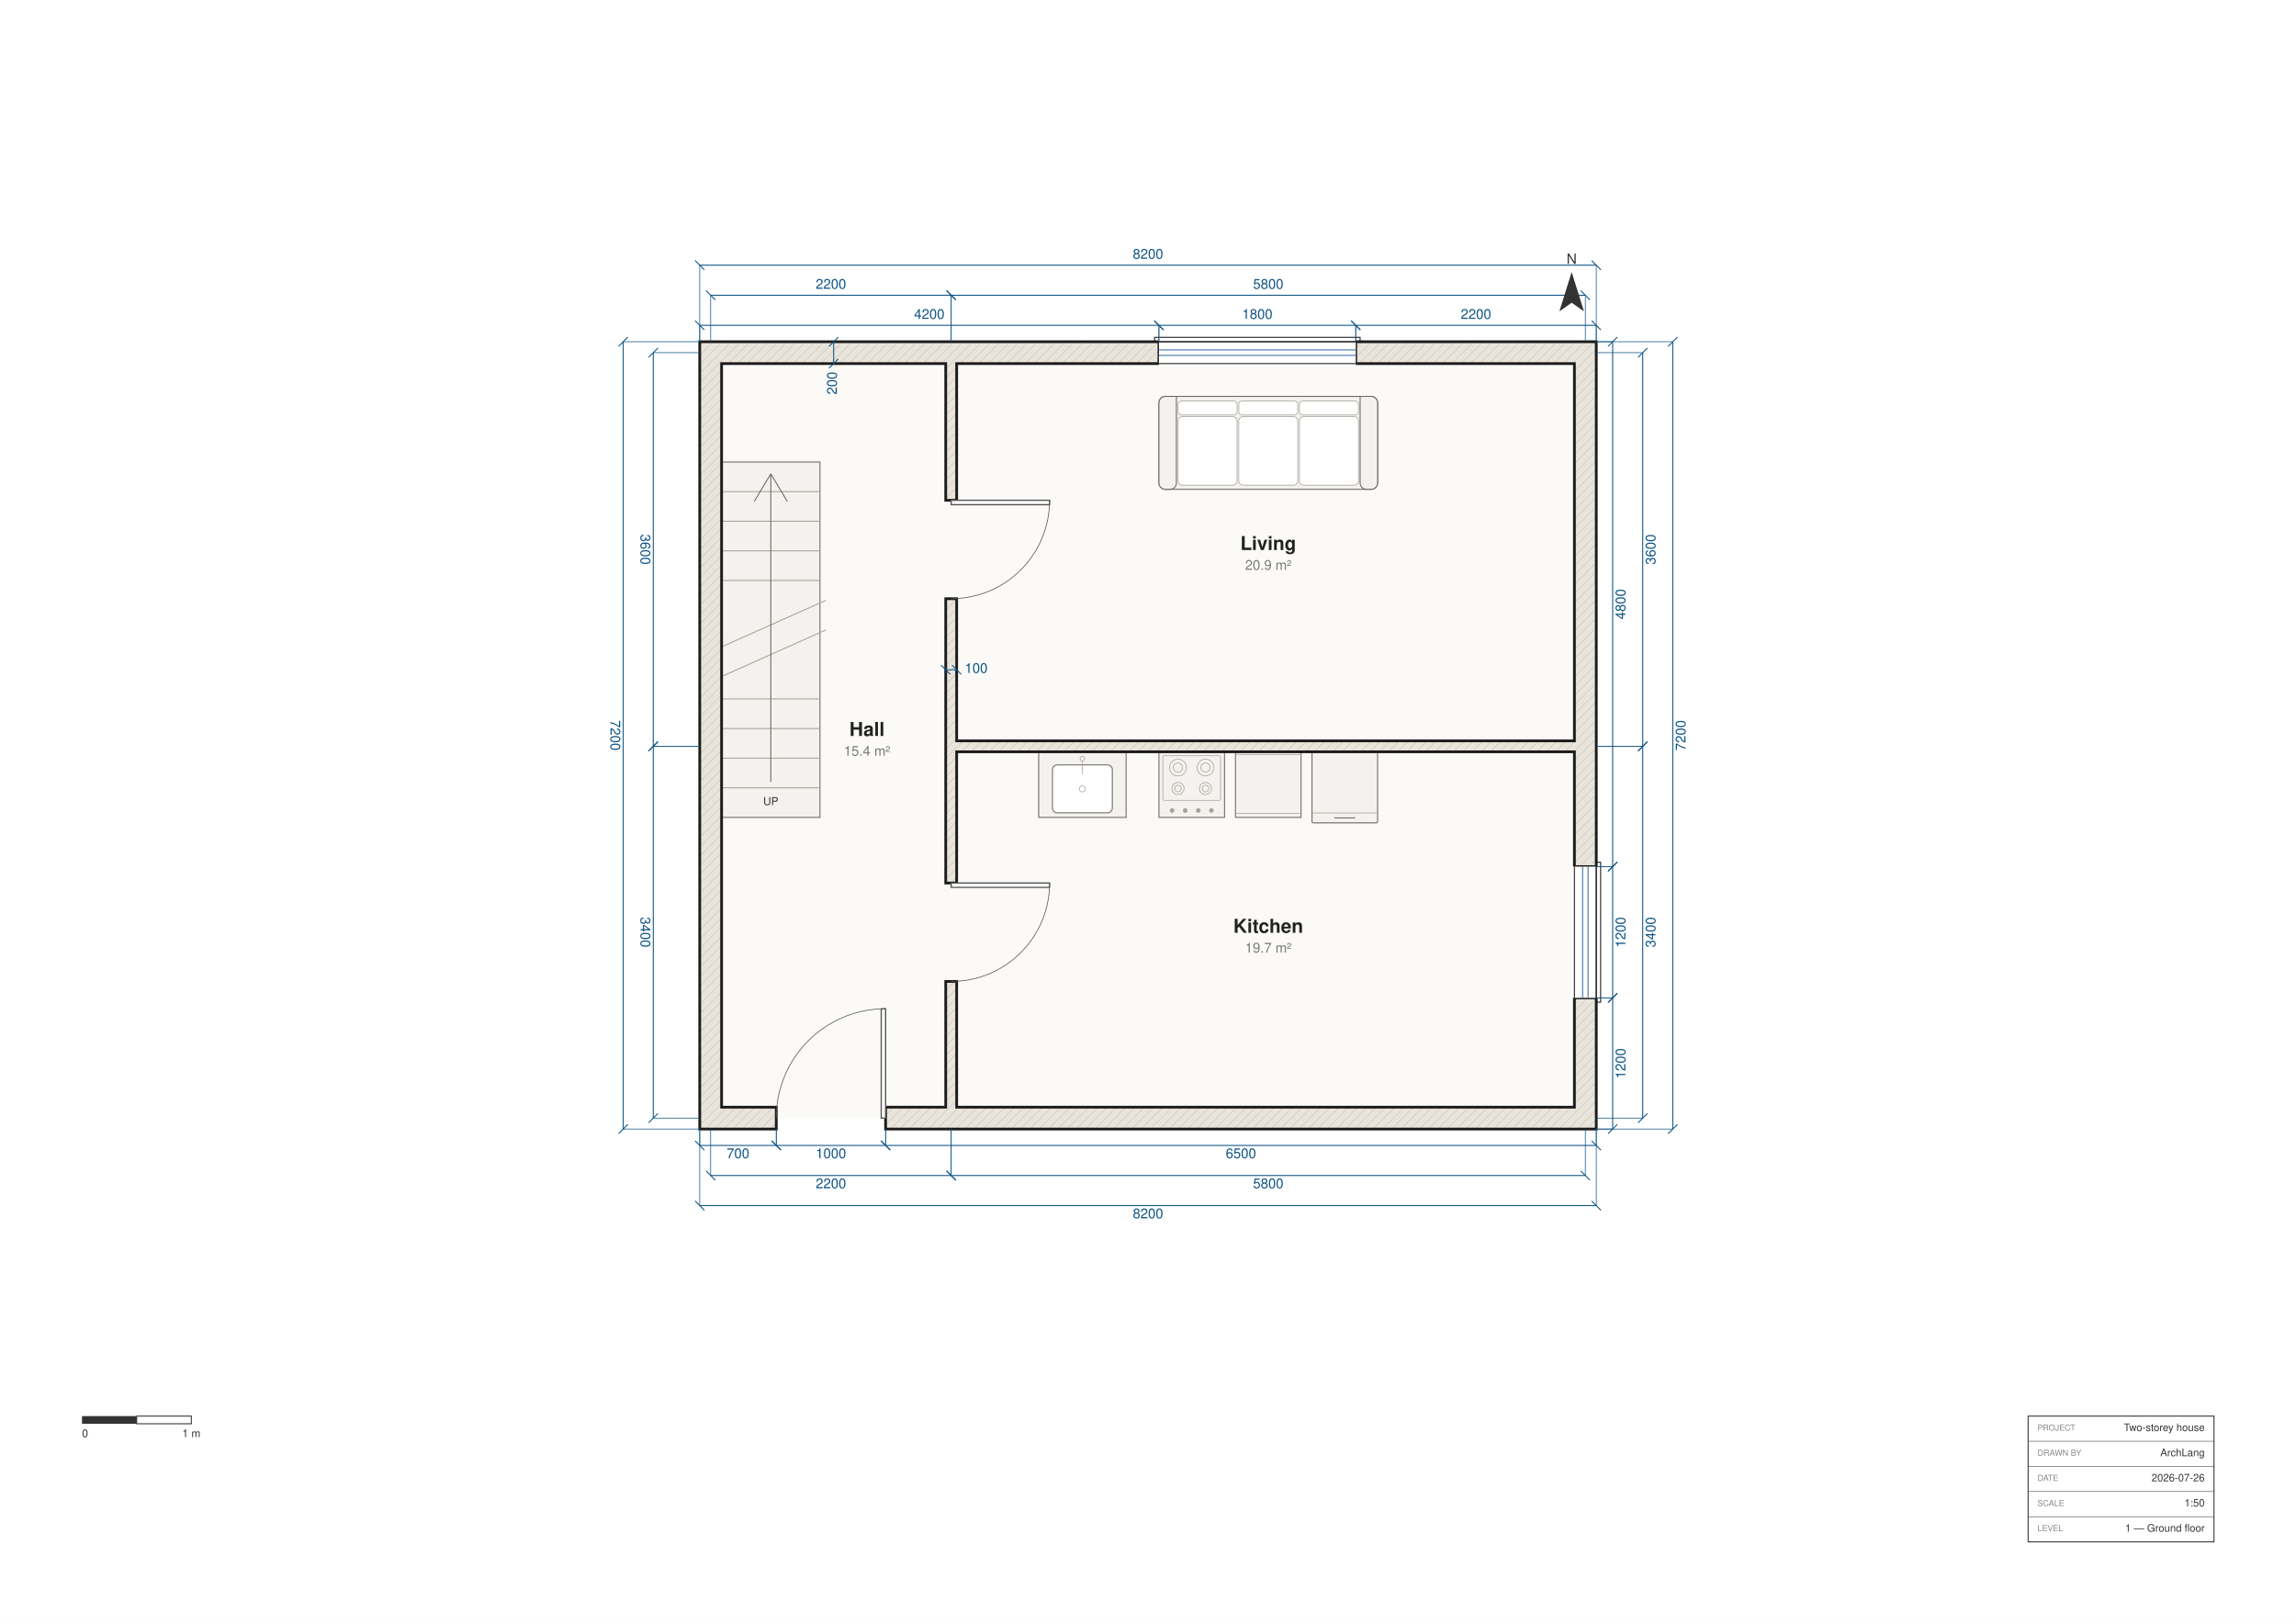
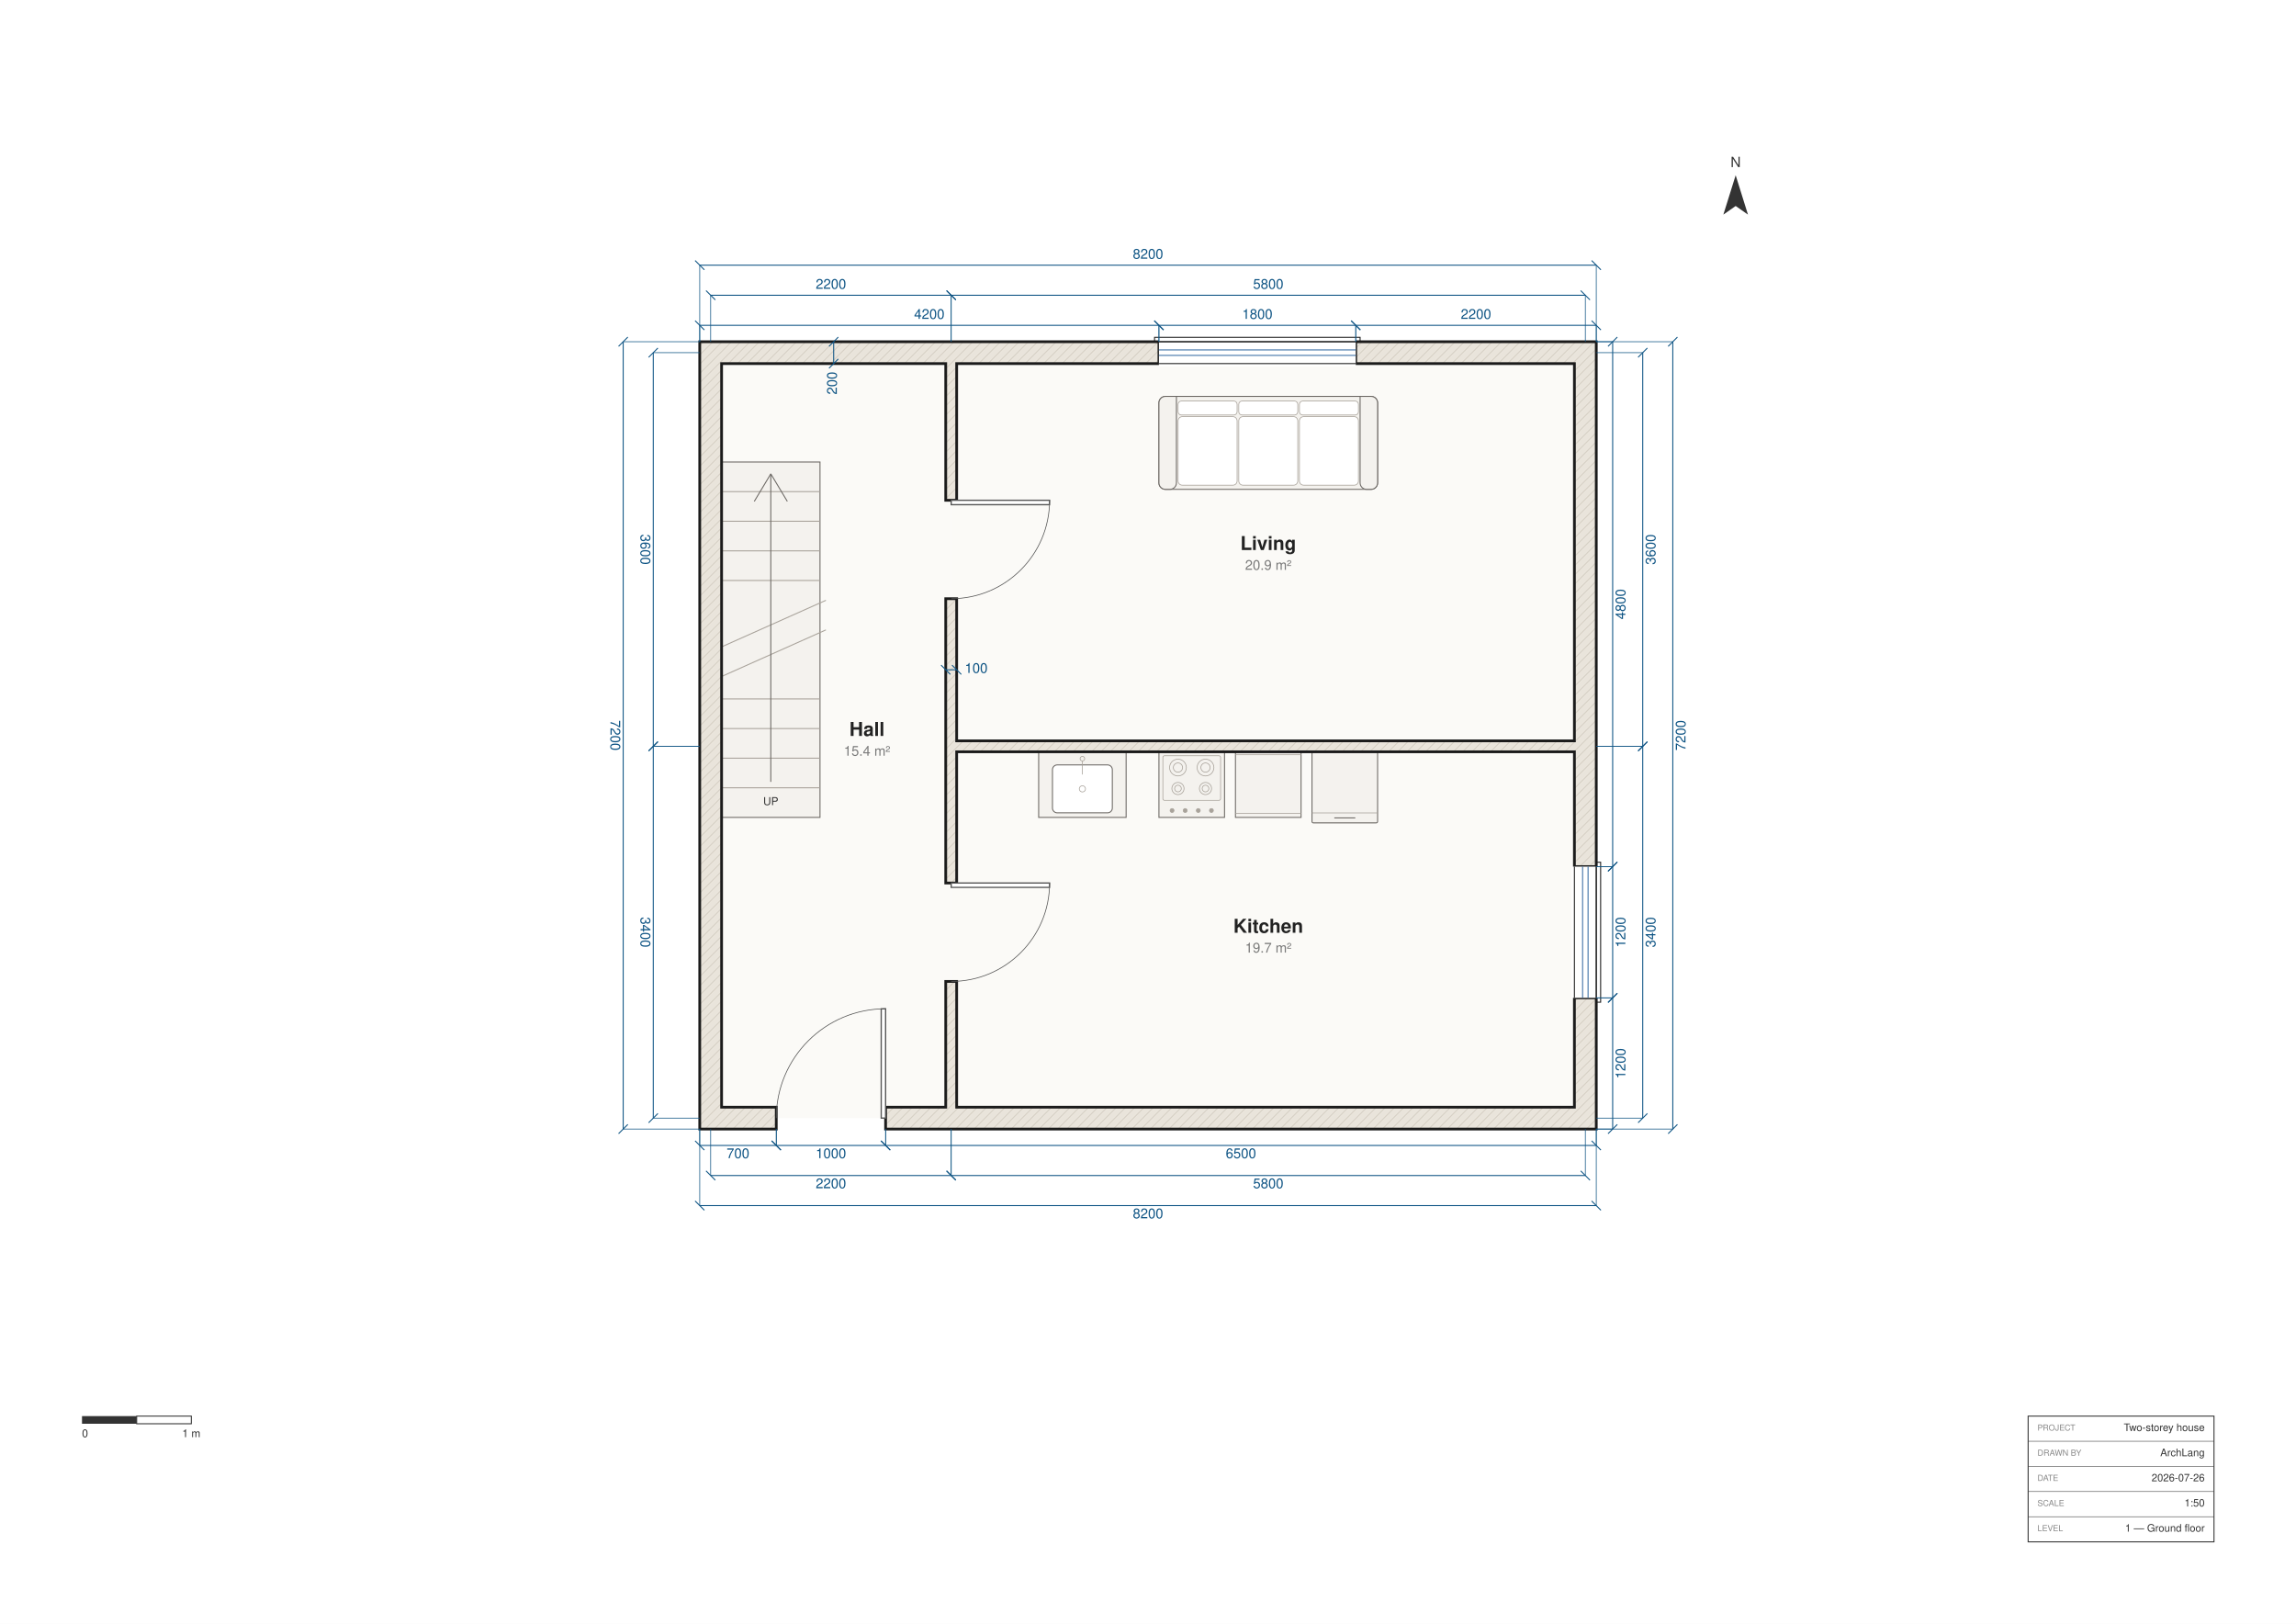
<svg xmlns="http://www.w3.org/2000/svg" width="420mm" height="297mm" viewBox="-6500 -3225 21000 14850" font-family="Helvetica, Arial, sans-serif">
  <defs>
    <pattern id="poche" patternUnits="userSpaceOnUse" width="60" height="60" patternTransform="rotate(45)">
      <rect width="60" height="60" fill="#e9e4db" />
      <line x1="0" y1="0" x2="0" y2="60" stroke="#b9b1a4" stroke-width="6.3" />
    </pattern>
  </defs>
  <rect x="-6500" y="-3225" width="21000" height="14850" fill="#ffffff" />
  <g id="A-FLOR">
    <polygon points="0,0 2200,0 2200,7000 0,7000" fill="#fbfaf7" />
    <polygon points="2200,0 8000,0 8000,3600 2200,3600" fill="#fbfaf7" />
    <polygon points="2200,3600 8000,3600 8000,7000 2200,7000" fill="#fbfaf7" />
  </g>
  <g id="A-FURN">
    <path d="M 4159.5,400 L 6040.5,400 A 59.5 59.5 0 0 1 6100,459.5 L 6100,1190.5 A 59.5 59.5 0 0 1 6040.5,1250 L 4159.5,1250 A 59.5 59.5 0 0 1 4100,1190.5 L 4100,459.5 A 59.5 59.5 0 0 1 4159.5,400 Z" fill="#f4f2ee" stroke="#6c6864" stroke-width="9" />
    <path d="M 4159.5,400 L 4260,400 L 4260,1190.5 A 59.5 59.5 0 0 1 4200.5,1250 L 4159.5,1250 A 59.5 59.5 0 0 1 4100,1190.5 L 4100,459.5 A 59.5 59.5 0 0 1 4159.5,400 Z" fill="#f4f2ee" stroke="#6c6864" stroke-width="9" />
    <path d="M 5940,400 L 6040.5,400 A 59.5 59.5 0 0 1 6100,459.5 L 6100,1190.5 A 59.5 59.5 0 0 1 6040.5,1250 L 5999.5,1250 A 59.5 59.5 0 0 1 5940,1190.5 L 5940,400 Z" fill="#f4f2ee" stroke="#6c6864" stroke-width="9" />
    <path d="M 4305.05,442.5 L 4785.15,442.5 A 29.75 29.75 0 0 1 4814.9,472.25 L 4814.9,540.25 A 29.75 29.75 0 0 1 4785.15,570 L 4305.05,570 A 29.75 29.75 0 0 1 4275.3,540.25 L 4275.3,472.25 A 29.75 29.75 0 0 1 4305.05,442.5 Z" fill="#ffffff" stroke="#a8a29a" stroke-width="6.5" />
    <path d="M 4859.95,442.5 L 5340.05,442.5 A 29.75 29.75 0 0 1 5369.8,472.25 L 5369.8,540.25 A 29.75 29.75 0 0 1 5340.05,570 L 4859.95,570 A 29.75 29.75 0 0 1 4830.2,540.25 L 4830.2,472.25 A 29.75 29.75 0 0 1 4859.95,442.5 Z" fill="#ffffff" stroke="#a8a29a" stroke-width="6.5" />
    <path d="M 5414.85,442.5 L 5894.95,442.5 A 29.75 29.75 0 0 1 5924.7,472.25 L 5924.7,540.25 A 29.75 29.75 0 0 1 5894.95,570 L 5414.85,570 A 29.75 29.75 0 0 1 5385.1,540.25 L 5385.1,472.25 A 29.75 29.75 0 0 1 5414.85,442.5 Z" fill="#ffffff" stroke="#a8a29a" stroke-width="6.5" />
    <path d="M 4313.55,585.3 L 4776.65,585.3 A 38.25 38.25 0 0 1 4814.9,623.55 L 4814.9,1173.5 A 38.25 38.25 0 0 1 4776.65,1211.75 L 4313.55,1211.75 A 38.25 38.25 0 0 1 4275.3,1173.5 L 4275.3,623.55 A 38.25 38.25 0 0 1 4313.55,585.3 Z" fill="#ffffff" stroke="#a8a29a" stroke-width="6.5" />
    <path d="M 4868.45,585.3 L 5331.55,585.3 A 38.25 38.25 0 0 1 5369.8,623.55 L 5369.8,1173.5 A 38.25 38.25 0 0 1 5331.55,1211.75 L 4868.45,1211.75 A 38.25 38.25 0 0 1 4830.2,1173.5 L 4830.2,623.55 A 38.25 38.25 0 0 1 4868.45,585.3 Z" fill="#ffffff" stroke="#a8a29a" stroke-width="6.5" />
    <path d="M 5423.35,585.3 L 5886.45,585.3 A 38.25 38.25 0 0 1 5924.7,623.55 L 5924.7,1173.5 A 38.25 38.25 0 0 1 5886.45,1211.75 L 5423.35,1211.75 A 38.25 38.25 0 0 1 5385.1,1173.5 L 5385.1,623.55 A 38.25 38.25 0 0 1 5423.35,585.3 Z" fill="#ffffff" stroke="#a8a29a" stroke-width="6.5" />
    <polygon points="3000,3650 3800,3650 3800,4250 3000,4250" fill="#f4f2ee" stroke="#6c6864" stroke-width="9" />
    <path d="M 3170.05,3770 L 3629.95,3770 A 43.8 43.8 0 0 1 3673.75,3813.8 L 3673.75,4164.2 A 43.8 43.8 0 0 1 3629.95,4208 L 3170.05,4208 A 43.8 43.8 0 0 1 3126.25,4164.2 L 3126.25,3813.8 A 43.8 43.8 0 0 1 3170.05,3770 Z" fill="#ffffff" stroke="#6c6864" stroke-width="9" />
    <circle cx="3400" cy="3989" r="28.47" fill="#ffffff" stroke="#a8a29a" stroke-width="6.5" />
    <circle cx="3400" cy="3713" r="21" fill="none" stroke="#a8a29a" stroke-width="6.5" />
    <line x1="3400" y1="3734" x2="3400" y2="3857.6" stroke="#a8a29a" stroke-width="6.5" />
    <polygon points="4100,3650 4700,3650 4700,4250 4100,4250" fill="#f4f2ee" stroke="#6c6864" stroke-width="9" />
    <path d="M 4151,3686 L 4649,3686 A 15 15 0 0 1 4664,3701 L 4664,4079 A 15 15 0 0 1 4649,4094 L 4151,4094 A 15 15 0 0 1 4136,4079 L 4136,3701 A 15 15 0 0 1 4151,3686 Z" fill="none" stroke="#a8a29a" stroke-width="6.5" />
    <circle cx="4274.12" cy="3794.12" r="76.7" fill="none" stroke="#a8a29a" stroke-width="6.5" />
    <circle cx="4274.12" cy="3794.12" r="42.19" fill="none" stroke="#a8a29a" stroke-width="6.5" />
    <circle cx="4525.88" cy="3794.12" r="76.7" fill="none" stroke="#a8a29a" stroke-width="6.5" />
    <circle cx="4525.88" cy="3794.12" r="42.19" fill="none" stroke="#a8a29a" stroke-width="6.5" />
    <circle cx="4274.12" cy="3985.88" r="55.61" fill="none" stroke="#a8a29a" stroke-width="6.5" />
    <circle cx="4274.12" cy="3985.88" r="30.59" fill="none" stroke="#a8a29a" stroke-width="6.5" />
    <circle cx="4525.88" cy="3985.88" r="55.61" fill="none" stroke="#a8a29a" stroke-width="6.5" />
    <circle cx="4525.88" cy="3985.88" r="30.59" fill="none" stroke="#a8a29a" stroke-width="6.5" />
    <circle cx="4220" cy="4187" r="18" fill="#a8a29a" stroke="#a8a29a" stroke-width="6.5" />
    <circle cx="4340" cy="4187" r="18" fill="#a8a29a" stroke="#a8a29a" stroke-width="6.5" />
    <circle cx="4460" cy="4187" r="18" fill="#a8a29a" stroke="#a8a29a" stroke-width="6.5" />
    <circle cx="4580" cy="4187" r="18" fill="#a8a29a" stroke="#a8a29a" stroke-width="6.5" />
    <polygon points="4800,3650 5400,3650 5400,4250 4800,4250" fill="#f4f2ee" stroke="#6c6864" stroke-width="9" />
    <line x1="4800" y1="3677" x2="5400" y2="3677" stroke="#a8a29a" stroke-width="6.5" />
    <line x1="4800" y1="4214" x2="5400" y2="4214" stroke="#a8a29a" stroke-width="6.5" />
    <path d="M 5512,3650 L 6088,3650 A 12 12 0 0 1 6100,3662 L 6100,4288 A 12 12 0 0 1 6088,4300 L 5512,4300 A 12 12 0 0 1 5500,4288 L 5500,3662 A 12 12 0 0 1 5512,3650 Z" fill="#f4f2ee" stroke="#6c6864" stroke-width="9" />
    <line x1="5500" y1="4209" x2="6100" y2="4209" stroke="#a8a29a" stroke-width="6.5" />
    <line x1="5704" y1="4254.5" x2="5896" y2="4254.5" stroke="#6c6864" stroke-width="9" />
  </g>
  <g id="A-FLOR-STRS">
    <polygon points="100,1000 1000,1000 1000,4250 100,4250" fill="#f4f2ee" stroke="#6c6864" stroke-width="9" />
    <line x1="46" y1="2985.42" x2="1054" y2="2535.42" stroke="#a8a29a" stroke-width="9" />
    <line x1="46" y1="2714.58" x2="1054" y2="2264.58" stroke="#a8a29a" stroke-width="9" />
    <line x1="100" y1="3979.17" x2="1000" y2="3979.17" stroke="#a8a29a" stroke-width="9" />
    <line x1="100" y1="3708.33" x2="1000" y2="3708.33" stroke="#a8a29a" stroke-width="9" />
    <line x1="100" y1="3437.5" x2="1000" y2="3437.5" stroke="#a8a29a" stroke-width="9" />
    <line x1="100" y1="3166.67" x2="1000" y2="3166.67" stroke="#a8a29a" stroke-width="9" />
    <line x1="100" y1="2083.33" x2="1000" y2="2083.33" stroke="#a8a29a" stroke-width="9" />
    <line x1="100" y1="1812.5" x2="1000" y2="1812.5" stroke="#a8a29a" stroke-width="9" />
    <line x1="100" y1="1541.67" x2="1000" y2="1541.67" stroke="#a8a29a" stroke-width="9" />
    <line x1="100" y1="1270.83" x2="1000" y2="1270.83" stroke="#a8a29a" stroke-width="9" />
    <line x1="550" y1="3925" x2="550" y2="1108.33" stroke="#6c6864" stroke-width="9" />
    <line x1="550" y1="1108.33" x2="701.2" y2="1360.33" stroke="#6c6864" stroke-width="9" />
    <line x1="550" y1="1108.33" x2="398.8" y2="1360.33" stroke="#6c6864" stroke-width="9" />
    <text x="550" y="4114.58" font-size="100" fill="#333333" text-anchor="middle" dominant-baseline="central">UP</text>
  </g>
  <g id="A-WALL">
    <path d="M -100,-100 L 4100,-100 L 4100,100 L 2250,100 L 2250,1350 L 2150,1350 L 2150,100 L 100,100 L 100,6900 L 600,6900 L 600,7100 L -100,7100 Z M 1600,6900 L 2150,6900 L 2150,5750 L 2250,5750 L 2250,6900 L 7900,6900 L 7900,5900 L 8100,5900 L 8100,7100 L 1600,7100 Z M 2150,2250 L 2250,2250 L 2250,3550 L 7900,3550 L 7900,100 L 5900,100 L 5900,-100 L 8100,-100 L 8100,4700 L 7900,4700 L 7900,3650 L 2250,3650 L 2250,4850 L 2150,4850 Z" fill="url(#poche)" fill-rule="nonzero" />
    <path d="M -100,-100 L 4100,-100 L 4100,100 L 2250,100 L 2250,1350 L 2150,1350 L 2150,100 L 100,100 L 100,6900 L 600,6900 L 600,7100 L -100,7100 Z M 1600,6900 L 2150,6900 L 2150,5750 L 2250,5750 L 2250,6900 L 7900,6900 L 7900,5900 L 8100,5900 L 8100,7100 L 1600,7100 Z M 2150,2250 L 2250,2250 L 2250,3550 L 7900,3550 L 7900,100 L 5900,100 L 5900,-100 L 8100,-100 L 8100,4700 L 7900,4700 L 7900,3650 L 2250,3650 L 2250,4850 L 2150,4850 Z" fill="none" stroke="#1b1b1b" stroke-width="25" stroke-linejoin="miter" stroke-miterlimit="4" />
  </g>
  <g id="A-DOOR">
    <polygon points="1600,6900 600,6900 600,7100 1600,7100" fill="none" />
    <polygon points="1600,7000 1600,6000 1560,6000.8 1560,7000" fill="#ffffff" stroke="#555555" stroke-width="11.7" />
    <path d="M 1600,6000 A 1000 1000 0 0 0 600,7000" fill="none" stroke="#555555" stroke-width="6.5" />
    <polygon points="2150,1350 2150,2250 2250,2250 2250,1350" fill="none" />
    <polygon points="2200,1350 3100,1350 3099.11,1390 2200,1390" fill="#ffffff" stroke="#555555" stroke-width="11.7" />
    <path d="M 3100,1350 A 900 900 0 0 1 2200,2250" fill="none" stroke="#555555" stroke-width="6.5" />
    <polygon points="2150,4850 2150,5750 2250,5750 2250,4850" fill="none" />
    <polygon points="2200,4850 3100,4850 3099.11,4890 2200,4890" fill="#ffffff" stroke="#555555" stroke-width="11.7" />
    <path d="M 3100,4850 A 900 900 0 0 1 2200,5750" fill="none" stroke="#555555" stroke-width="6.5" />
  </g>
  <g id="A-GLAZ">
    <polygon points="4100,125 5900,125 5900,-125 4100,-125" fill="#ffffff" />
    <line x1="4100" y1="100" x2="5900" y2="100" stroke="#1b1b1b" stroke-width="9" />
    <line x1="4100" y1="-100" x2="5900" y2="-100" stroke="#1b1b1b" stroke-width="9" />
    <line x1="4100" y1="25" x2="5900" y2="25" stroke="#3a6ea5" stroke-width="9" />
    <line x1="4100" y1="-25" x2="5900" y2="-25" stroke="#3a6ea5" stroke-width="9" />
    <polygon points="4060,-100 4060,-140 5940,-140 5940,-100" fill="none" stroke="#1b1b1b" stroke-width="9" />
    <polygon points="7875,4700 7875,5900 8125,5900 8125,4700" fill="#ffffff" />
    <line x1="7900" y1="4700" x2="7900" y2="5900" stroke="#1b1b1b" stroke-width="9" />
    <line x1="8100" y1="4700" x2="8100" y2="5900" stroke="#1b1b1b" stroke-width="9" />
    <line x1="7975" y1="4700" x2="7975" y2="5900" stroke="#3a6ea5" stroke-width="9" />
    <line x1="8025" y1="4700" x2="8025" y2="5900" stroke="#3a6ea5" stroke-width="9" />
    <polygon points="8100,4660 8140,4660 8140,5940 8100,5940" fill="none" stroke="#1b1b1b" stroke-width="9" />
  </g>
  <g id="A-ANNO-TEXT">
    <text x="1430" y="3465" font-size="175" fill="#222222" text-anchor="middle" dominant-baseline="central" font-weight="600">Hall</text>
    <text x="1430" y="3657.5" font-size="125" fill="#7a7a7a" text-anchor="middle" dominant-baseline="central">15.4 m²</text>
    <text x="5100" y="1765" font-size="175" fill="#222222" text-anchor="middle" dominant-baseline="central" font-weight="600">Living</text>
    <text x="5100" y="1957.5" font-size="125" fill="#7a7a7a" text-anchor="middle" dominant-baseline="central">20.9 m²</text>
    <text x="5100" y="5265" font-size="175" fill="#222222" text-anchor="middle" dominant-baseline="central" font-weight="600">Kitchen</text>
    <text x="5100" y="5457.5" font-size="125" fill="#7a7a7a" text-anchor="middle" dominant-baseline="central">19.7 m²</text>
  </g>
  <g id="A-ANNO-DIMS">
    <line x1="-100" y1="7100" x2="-100" y2="7250" stroke="#0E5484" stroke-width="6.3" />
    <line x1="600" y1="7100" x2="600" y2="7250" stroke="#0E5484" stroke-width="6.3" />
    <line x1="-100" y1="7250" x2="600" y2="7250" stroke="#0E5484" stroke-width="9" />
    <line x1="-57.57" y1="7292.43" x2="-142.43" y2="7207.57" stroke="#0E5484" stroke-width="9" />
    <line x1="642.43" y1="7292.43" x2="557.57" y2="7207.57" stroke="#0E5484" stroke-width="9" />
    <text x="250" y="7337.5" font-size="125" fill="#0E5484" text-anchor="middle" dominant-baseline="central" transform="rotate(0 250 7337.5)">700</text>
    <line x1="600" y1="7100" x2="600" y2="7250" stroke="#0E5484" stroke-width="6.3" />
    <line x1="1600" y1="7100" x2="1600" y2="7250" stroke="#0E5484" stroke-width="6.3" />
    <line x1="600" y1="7250" x2="1600" y2="7250" stroke="#0E5484" stroke-width="9" />
    <line x1="642.43" y1="7292.43" x2="557.57" y2="7207.57" stroke="#0E5484" stroke-width="9" />
    <line x1="1642.43" y1="7292.43" x2="1557.57" y2="7207.57" stroke="#0E5484" stroke-width="9" />
    <text x="1100" y="7337.5" font-size="125" fill="#0E5484" text-anchor="middle" dominant-baseline="central" transform="rotate(0 1100 7337.5)">1000</text>
    <line x1="1600" y1="7100" x2="1600" y2="7250" stroke="#0E5484" stroke-width="6.3" />
    <line x1="8100" y1="7100" x2="8100" y2="7250" stroke="#0E5484" stroke-width="6.3" />
    <line x1="1600" y1="7250" x2="8100" y2="7250" stroke="#0E5484" stroke-width="9" />
    <line x1="1642.43" y1="7292.43" x2="1557.57" y2="7207.57" stroke="#0E5484" stroke-width="9" />
    <line x1="8142.43" y1="7292.43" x2="8057.57" y2="7207.57" stroke="#0E5484" stroke-width="9" />
    <text x="4850" y="7337.5" font-size="125" fill="#0E5484" text-anchor="middle" dominant-baseline="central" transform="rotate(0 4850 7337.5)">6500</text>
    <line x1="0" y1="7100" x2="0" y2="7525" stroke="#0E5484" stroke-width="6.3" />
    <line x1="2200" y1="7100" x2="2200" y2="7525" stroke="#0E5484" stroke-width="6.3" />
    <line x1="0" y1="7525" x2="2200" y2="7525" stroke="#0E5484" stroke-width="9" />
    <line x1="42.43" y1="7567.43" x2="-42.43" y2="7482.57" stroke="#0E5484" stroke-width="9" />
    <line x1="2242.43" y1="7567.43" x2="2157.57" y2="7482.57" stroke="#0E5484" stroke-width="9" />
    <text x="1100" y="7612.5" font-size="125" fill="#0E5484" text-anchor="middle" dominant-baseline="central" transform="rotate(0 1100 7612.5)">2200</text>
    <line x1="2200" y1="7100" x2="2200" y2="7525" stroke="#0E5484" stroke-width="6.3" />
    <line x1="8000" y1="7100" x2="8000" y2="7525" stroke="#0E5484" stroke-width="6.3" />
    <line x1="2200" y1="7525" x2="8000" y2="7525" stroke="#0E5484" stroke-width="9" />
    <line x1="2242.43" y1="7567.43" x2="2157.57" y2="7482.57" stroke="#0E5484" stroke-width="9" />
    <line x1="8042.43" y1="7567.43" x2="7957.57" y2="7482.57" stroke="#0E5484" stroke-width="9" />
    <text x="5100" y="7612.5" font-size="125" fill="#0E5484" text-anchor="middle" dominant-baseline="central" transform="rotate(0 5100 7612.5)">5800</text>
    <line x1="-100" y1="7100" x2="-100" y2="7800" stroke="#0E5484" stroke-width="6.3" />
    <line x1="8100" y1="7100" x2="8100" y2="7800" stroke="#0E5484" stroke-width="6.3" />
    <line x1="-100" y1="7800" x2="8100" y2="7800" stroke="#0E5484" stroke-width="9" />
    <line x1="-57.57" y1="7842.43" x2="-142.43" y2="7757.57" stroke="#0E5484" stroke-width="9" />
    <line x1="8142.43" y1="7842.43" x2="8057.57" y2="7757.57" stroke="#0E5484" stroke-width="9" />
    <text x="4000" y="7887.5" font-size="125" fill="#0E5484" text-anchor="middle" dominant-baseline="central" transform="rotate(0 4000 7887.5)">8200</text>
    <line x1="-100" y1="0" x2="-525" y2="0" stroke="#0E5484" stroke-width="6.3" />
    <line x1="-100" y1="3600" x2="-525" y2="3600" stroke="#0E5484" stroke-width="6.3" />
    <line x1="-525" y1="0" x2="-525" y2="3600" stroke="#0E5484" stroke-width="9" />
    <line x1="-567.43" y1="42.43" x2="-482.57" y2="-42.43" stroke="#0E5484" stroke-width="9" />
    <line x1="-567.43" y1="3642.43" x2="-482.57" y2="3557.57" stroke="#0E5484" stroke-width="9" />
    <text x="-612.5" y="1800" font-size="125" fill="#0E5484" text-anchor="middle" dominant-baseline="central" transform="rotate(90 -612.5 1800)">3600</text>
    <line x1="-100" y1="3600" x2="-525" y2="3600" stroke="#0E5484" stroke-width="6.3" />
    <line x1="-100" y1="7000" x2="-525" y2="7000" stroke="#0E5484" stroke-width="6.3" />
    <line x1="-525" y1="3600" x2="-525" y2="7000" stroke="#0E5484" stroke-width="9" />
    <line x1="-567.43" y1="3642.43" x2="-482.57" y2="3557.57" stroke="#0E5484" stroke-width="9" />
    <line x1="-567.43" y1="7042.43" x2="-482.57" y2="6957.57" stroke="#0E5484" stroke-width="9" />
    <text x="-612.5" y="5300" font-size="125" fill="#0E5484" text-anchor="middle" dominant-baseline="central" transform="rotate(90 -612.5 5300)">3400</text>
    <line x1="-100" y1="-100" x2="-800" y2="-100" stroke="#0E5484" stroke-width="6.3" />
    <line x1="-100" y1="7100" x2="-800" y2="7100" stroke="#0E5484" stroke-width="6.3" />
    <line x1="-800" y1="-100" x2="-800" y2="7100" stroke="#0E5484" stroke-width="9" />
    <line x1="-842.43" y1="-57.57" x2="-757.57" y2="-142.43" stroke="#0E5484" stroke-width="9" />
    <line x1="-842.43" y1="7142.43" x2="-757.57" y2="7057.57" stroke="#0E5484" stroke-width="9" />
    <text x="-887.5" y="3500" font-size="125" fill="#0E5484" text-anchor="middle" dominant-baseline="central" transform="rotate(90 -887.5 3500)">7200</text>
    <line x1="4100" y1="-100" x2="4100" y2="-250" stroke="#0E5484" stroke-width="6.3" />
    <line x1="-100" y1="-100" x2="-100" y2="-250" stroke="#0E5484" stroke-width="6.3" />
    <line x1="4100" y1="-250" x2="-100" y2="-250" stroke="#0E5484" stroke-width="9" />
    <line x1="4057.57" y1="-292.43" x2="4142.43" y2="-207.57" stroke="#0E5484" stroke-width="9" />
    <line x1="-142.43" y1="-292.43" x2="-57.57" y2="-207.57" stroke="#0E5484" stroke-width="9" />
    <text x="2000" y="-337.5" font-size="125" fill="#0E5484" text-anchor="middle" dominant-baseline="central" transform="rotate(0 2000 -337.5)">4200</text>
    <line x1="5900" y1="-100" x2="5900" y2="-250" stroke="#0E5484" stroke-width="6.3" />
    <line x1="4100" y1="-100" x2="4100" y2="-250" stroke="#0E5484" stroke-width="6.3" />
    <line x1="5900" y1="-250" x2="4100" y2="-250" stroke="#0E5484" stroke-width="9" />
    <line x1="5857.57" y1="-292.43" x2="5942.43" y2="-207.57" stroke="#0E5484" stroke-width="9" />
    <line x1="4057.57" y1="-292.43" x2="4142.43" y2="-207.57" stroke="#0E5484" stroke-width="9" />
    <text x="5000" y="-337.5" font-size="125" fill="#0E5484" text-anchor="middle" dominant-baseline="central" transform="rotate(0 5000 -337.5)">1800</text>
    <line x1="8100" y1="-100" x2="8100" y2="-250" stroke="#0E5484" stroke-width="6.3" />
    <line x1="5900" y1="-100" x2="5900" y2="-250" stroke="#0E5484" stroke-width="6.3" />
    <line x1="8100" y1="-250" x2="5900" y2="-250" stroke="#0E5484" stroke-width="9" />
    <line x1="8057.57" y1="-292.43" x2="8142.43" y2="-207.57" stroke="#0E5484" stroke-width="9" />
    <line x1="5857.57" y1="-292.43" x2="5942.43" y2="-207.57" stroke="#0E5484" stroke-width="9" />
    <text x="7000" y="-337.5" font-size="125" fill="#0E5484" text-anchor="middle" dominant-baseline="central" transform="rotate(0 7000 -337.5)">2200</text>
    <line x1="2200" y1="-100" x2="2200" y2="-525" stroke="#0E5484" stroke-width="6.3" />
    <line x1="0" y1="-100" x2="0" y2="-525" stroke="#0E5484" stroke-width="6.3" />
    <line x1="2200" y1="-525" x2="0" y2="-525" stroke="#0E5484" stroke-width="9" />
    <line x1="2157.57" y1="-567.43" x2="2242.43" y2="-482.57" stroke="#0E5484" stroke-width="9" />
    <line x1="-42.43" y1="-567.43" x2="42.43" y2="-482.57" stroke="#0E5484" stroke-width="9" />
    <text x="1100" y="-612.5" font-size="125" fill="#0E5484" text-anchor="middle" dominant-baseline="central" transform="rotate(0 1100 -612.5)">2200</text>
    <line x1="8000" y1="-100" x2="8000" y2="-525" stroke="#0E5484" stroke-width="6.3" />
    <line x1="2200" y1="-100" x2="2200" y2="-525" stroke="#0E5484" stroke-width="6.3" />
    <line x1="8000" y1="-525" x2="2200" y2="-525" stroke="#0E5484" stroke-width="9" />
    <line x1="7957.57" y1="-567.43" x2="8042.43" y2="-482.57" stroke="#0E5484" stroke-width="9" />
    <line x1="2157.57" y1="-567.43" x2="2242.43" y2="-482.57" stroke="#0E5484" stroke-width="9" />
    <text x="5100" y="-612.5" font-size="125" fill="#0E5484" text-anchor="middle" dominant-baseline="central" transform="rotate(0 5100 -612.5)">5800</text>
    <line x1="8100" y1="-100" x2="8100" y2="-800" stroke="#0E5484" stroke-width="6.3" />
    <line x1="-100" y1="-100" x2="-100" y2="-800" stroke="#0E5484" stroke-width="6.3" />
    <line x1="8100" y1="-800" x2="-100" y2="-800" stroke="#0E5484" stroke-width="9" />
    <line x1="8057.57" y1="-842.43" x2="8142.43" y2="-757.57" stroke="#0E5484" stroke-width="9" />
    <line x1="-142.43" y1="-842.43" x2="-57.57" y2="-757.57" stroke="#0E5484" stroke-width="9" />
    <text x="4000" y="-887.5" font-size="125" fill="#0E5484" text-anchor="middle" dominant-baseline="central" transform="rotate(0 4000 -887.5)">8200</text>
    <line x1="8100" y1="4700" x2="8250" y2="4700" stroke="#0E5484" stroke-width="6.3" />
    <line x1="8100" y1="-100" x2="8250" y2="-100" stroke="#0E5484" stroke-width="6.3" />
    <line x1="8250" y1="4700" x2="8250" y2="-100" stroke="#0E5484" stroke-width="9" />
    <line x1="8292.43" y1="4657.57" x2="8207.57" y2="4742.43" stroke="#0E5484" stroke-width="9" />
    <line x1="8292.43" y1="-142.43" x2="8207.57" y2="-57.57" stroke="#0E5484" stroke-width="9" />
    <text x="8337.5" y="2300" font-size="125" fill="#0E5484" text-anchor="middle" dominant-baseline="central" transform="rotate(-90 8337.5 2300)">4800</text>
    <line x1="8100" y1="5900" x2="8250" y2="5900" stroke="#0E5484" stroke-width="6.3" />
    <line x1="8100" y1="4700" x2="8250" y2="4700" stroke="#0E5484" stroke-width="6.3" />
    <line x1="8250" y1="5900" x2="8250" y2="4700" stroke="#0E5484" stroke-width="9" />
    <line x1="8292.43" y1="5857.57" x2="8207.57" y2="5942.43" stroke="#0E5484" stroke-width="9" />
    <line x1="8292.43" y1="4657.57" x2="8207.57" y2="4742.43" stroke="#0E5484" stroke-width="9" />
    <text x="8337.5" y="5300" font-size="125" fill="#0E5484" text-anchor="middle" dominant-baseline="central" transform="rotate(-90 8337.5 5300)">1200</text>
    <line x1="8100" y1="7100" x2="8250" y2="7100" stroke="#0E5484" stroke-width="6.3" />
    <line x1="8100" y1="5900" x2="8250" y2="5900" stroke="#0E5484" stroke-width="6.3" />
    <line x1="8250" y1="7100" x2="8250" y2="5900" stroke="#0E5484" stroke-width="9" />
    <line x1="8292.43" y1="7057.57" x2="8207.57" y2="7142.43" stroke="#0E5484" stroke-width="9" />
    <line x1="8292.43" y1="5857.57" x2="8207.57" y2="5942.43" stroke="#0E5484" stroke-width="9" />
    <text x="8337.5" y="6500" font-size="125" fill="#0E5484" text-anchor="middle" dominant-baseline="central" transform="rotate(-90 8337.5 6500)">1200</text>
    <line x1="8100" y1="3600" x2="8525" y2="3600" stroke="#0E5484" stroke-width="6.3" />
    <line x1="8100" y1="0" x2="8525" y2="0" stroke="#0E5484" stroke-width="6.3" />
    <line x1="8525" y1="3600" x2="8525" y2="0" stroke="#0E5484" stroke-width="9" />
    <line x1="8567.43" y1="3557.57" x2="8482.57" y2="3642.43" stroke="#0E5484" stroke-width="9" />
    <line x1="8567.43" y1="-42.43" x2="8482.57" y2="42.43" stroke="#0E5484" stroke-width="9" />
    <text x="8612.5" y="1800" font-size="125" fill="#0E5484" text-anchor="middle" dominant-baseline="central" transform="rotate(-90 8612.5 1800)">3600</text>
    <line x1="8100" y1="7000" x2="8525" y2="7000" stroke="#0E5484" stroke-width="6.3" />
    <line x1="8100" y1="3600" x2="8525" y2="3600" stroke="#0E5484" stroke-width="6.3" />
    <line x1="8525" y1="7000" x2="8525" y2="3600" stroke="#0E5484" stroke-width="9" />
    <line x1="8567.43" y1="6957.57" x2="8482.57" y2="7042.43" stroke="#0E5484" stroke-width="9" />
    <line x1="8567.43" y1="3557.57" x2="8482.57" y2="3642.43" stroke="#0E5484" stroke-width="9" />
    <text x="8612.5" y="5300" font-size="125" fill="#0E5484" text-anchor="middle" dominant-baseline="central" transform="rotate(-90 8612.5 5300)">3400</text>
    <line x1="8100" y1="7100" x2="8800" y2="7100" stroke="#0E5484" stroke-width="6.3" />
    <line x1="8100" y1="-100" x2="8800" y2="-100" stroke="#0E5484" stroke-width="6.3" />
    <line x1="8800" y1="7100" x2="8800" y2="-100" stroke="#0E5484" stroke-width="9" />
    <line x1="8842.43" y1="7057.57" x2="8757.57" y2="7142.43" stroke="#0E5484" stroke-width="9" />
    <line x1="8842.43" y1="-142.43" x2="8757.57" y2="-57.57" stroke="#0E5484" stroke-width="9" />
    <text x="8887.5" y="3500" font-size="125" fill="#0E5484" text-anchor="middle" dominant-baseline="central" transform="rotate(-90 8887.5 3500)">7200</text>
    <line x1="2150" y1="2900" x2="2250" y2="2900" stroke="#0E5484" stroke-width="9" />
    <line x1="2192.43" y1="2942.43" x2="2107.57" y2="2857.57" stroke="#0E5484" stroke-width="9" />
    <line x1="2292.43" y1="2942.43" x2="2207.57" y2="2857.57" stroke="#0E5484" stroke-width="9" />
    <text x="2428.75" y="2900" font-size="125" fill="#0E5484" text-anchor="middle" dominant-baseline="central" transform="rotate(0 2428.75 2900)">100</text>
    <line x1="1125" y1="100" x2="1125" y2="-100" stroke="#0E5484" stroke-width="9" />
    <line x1="1167.43" y1="57.57" x2="1082.57" y2="142.43" stroke="#0E5484" stroke-width="9" />
    <line x1="1167.43" y1="-142.43" x2="1082.57" y2="-57.57" stroke="#0E5484" stroke-width="9" />
    <text x="1125" y="278.75" font-size="125" fill="#0E5484" text-anchor="middle" dominant-baseline="central" transform="rotate(-90 1125 278.75)">200</text>
  </g>
  <g>
-     <polygon points="7875,-737.5 7762.5,-377.5 7875,-456.25 7987.5,-377.5" fill="#333333" transform="rotate(0 7875 -512.5)" />
-     <text x="7875" y="-841.5" font-size="130" fill="#333333" text-anchor="middle" dominant-baseline="central">N</text>
+     <polygon points="9375,-1622.5 9262.5,-1262.5 9375,-1341.25 9487.5,-1262.5" fill="#333333" transform="rotate(0 9375 -1397.5)" />
+     <text x="9375" y="-1726.5" font-size="130" fill="#333333" text-anchor="middle" dominant-baseline="central">N</text>
  </g>
  <g>
    <rect x="-5750" y="9725" width="500" height="70" fill="#333333" />
    <rect x="-5250" y="9725" width="500" height="70" fill="none" stroke="#333333" stroke-width="9" />
    <text x="-5750" y="9895" font-size="100" fill="#333333" text-anchor="start" dominant-baseline="central">0</text>
    <text x="-4750" y="9895" font-size="100" fill="#333333" text-anchor="middle" dominant-baseline="central">1 m</text>
  </g>
  <g>
    <rect x="12050" y="9725" width="1700" height="1150" fill="none" stroke="#333333" stroke-width="9" />
    <text x="12135" y="9840" font-size="76" fill="#888888" dominant-baseline="central">PROJECT</text>
    <text x="13665" y="9840" font-size="95" fill="#333333" text-anchor="end" dominant-baseline="central">Two-storey house</text>
    <text x="12135" y="10070" font-size="76" fill="#888888" dominant-baseline="central">DRAWN BY</text>
    <text x="13665" y="10070" font-size="95" fill="#333333" text-anchor="end" dominant-baseline="central">ArchLang</text>
    <line x1="12050" y1="9955" x2="13750" y2="9955" stroke="#333333" stroke-width="4.5" />
    <text x="12135" y="10300" font-size="76" fill="#888888" dominant-baseline="central">DATE</text>
    <text x="13665" y="10300" font-size="95" fill="#333333" text-anchor="end" dominant-baseline="central">2026-07-26</text>
    <line x1="12050" y1="10185" x2="13750" y2="10185" stroke="#333333" stroke-width="4.5" />
    <text x="12135" y="10530" font-size="76" fill="#888888" dominant-baseline="central">SCALE</text>
    <text x="13665" y="10530" font-size="95" fill="#333333" text-anchor="end" dominant-baseline="central">1:50</text>
    <line x1="12050" y1="10415" x2="13750" y2="10415" stroke="#333333" stroke-width="4.5" />
    <text x="12135" y="10760" font-size="76" fill="#888888" dominant-baseline="central">LEVEL</text>
    <text x="13665" y="10760" font-size="95" fill="#333333" text-anchor="end" dominant-baseline="central">1 — Ground floor</text>
    <line x1="12050" y1="10645" x2="13750" y2="10645" stroke="#333333" stroke-width="4.5" />
  </g>
</svg>
